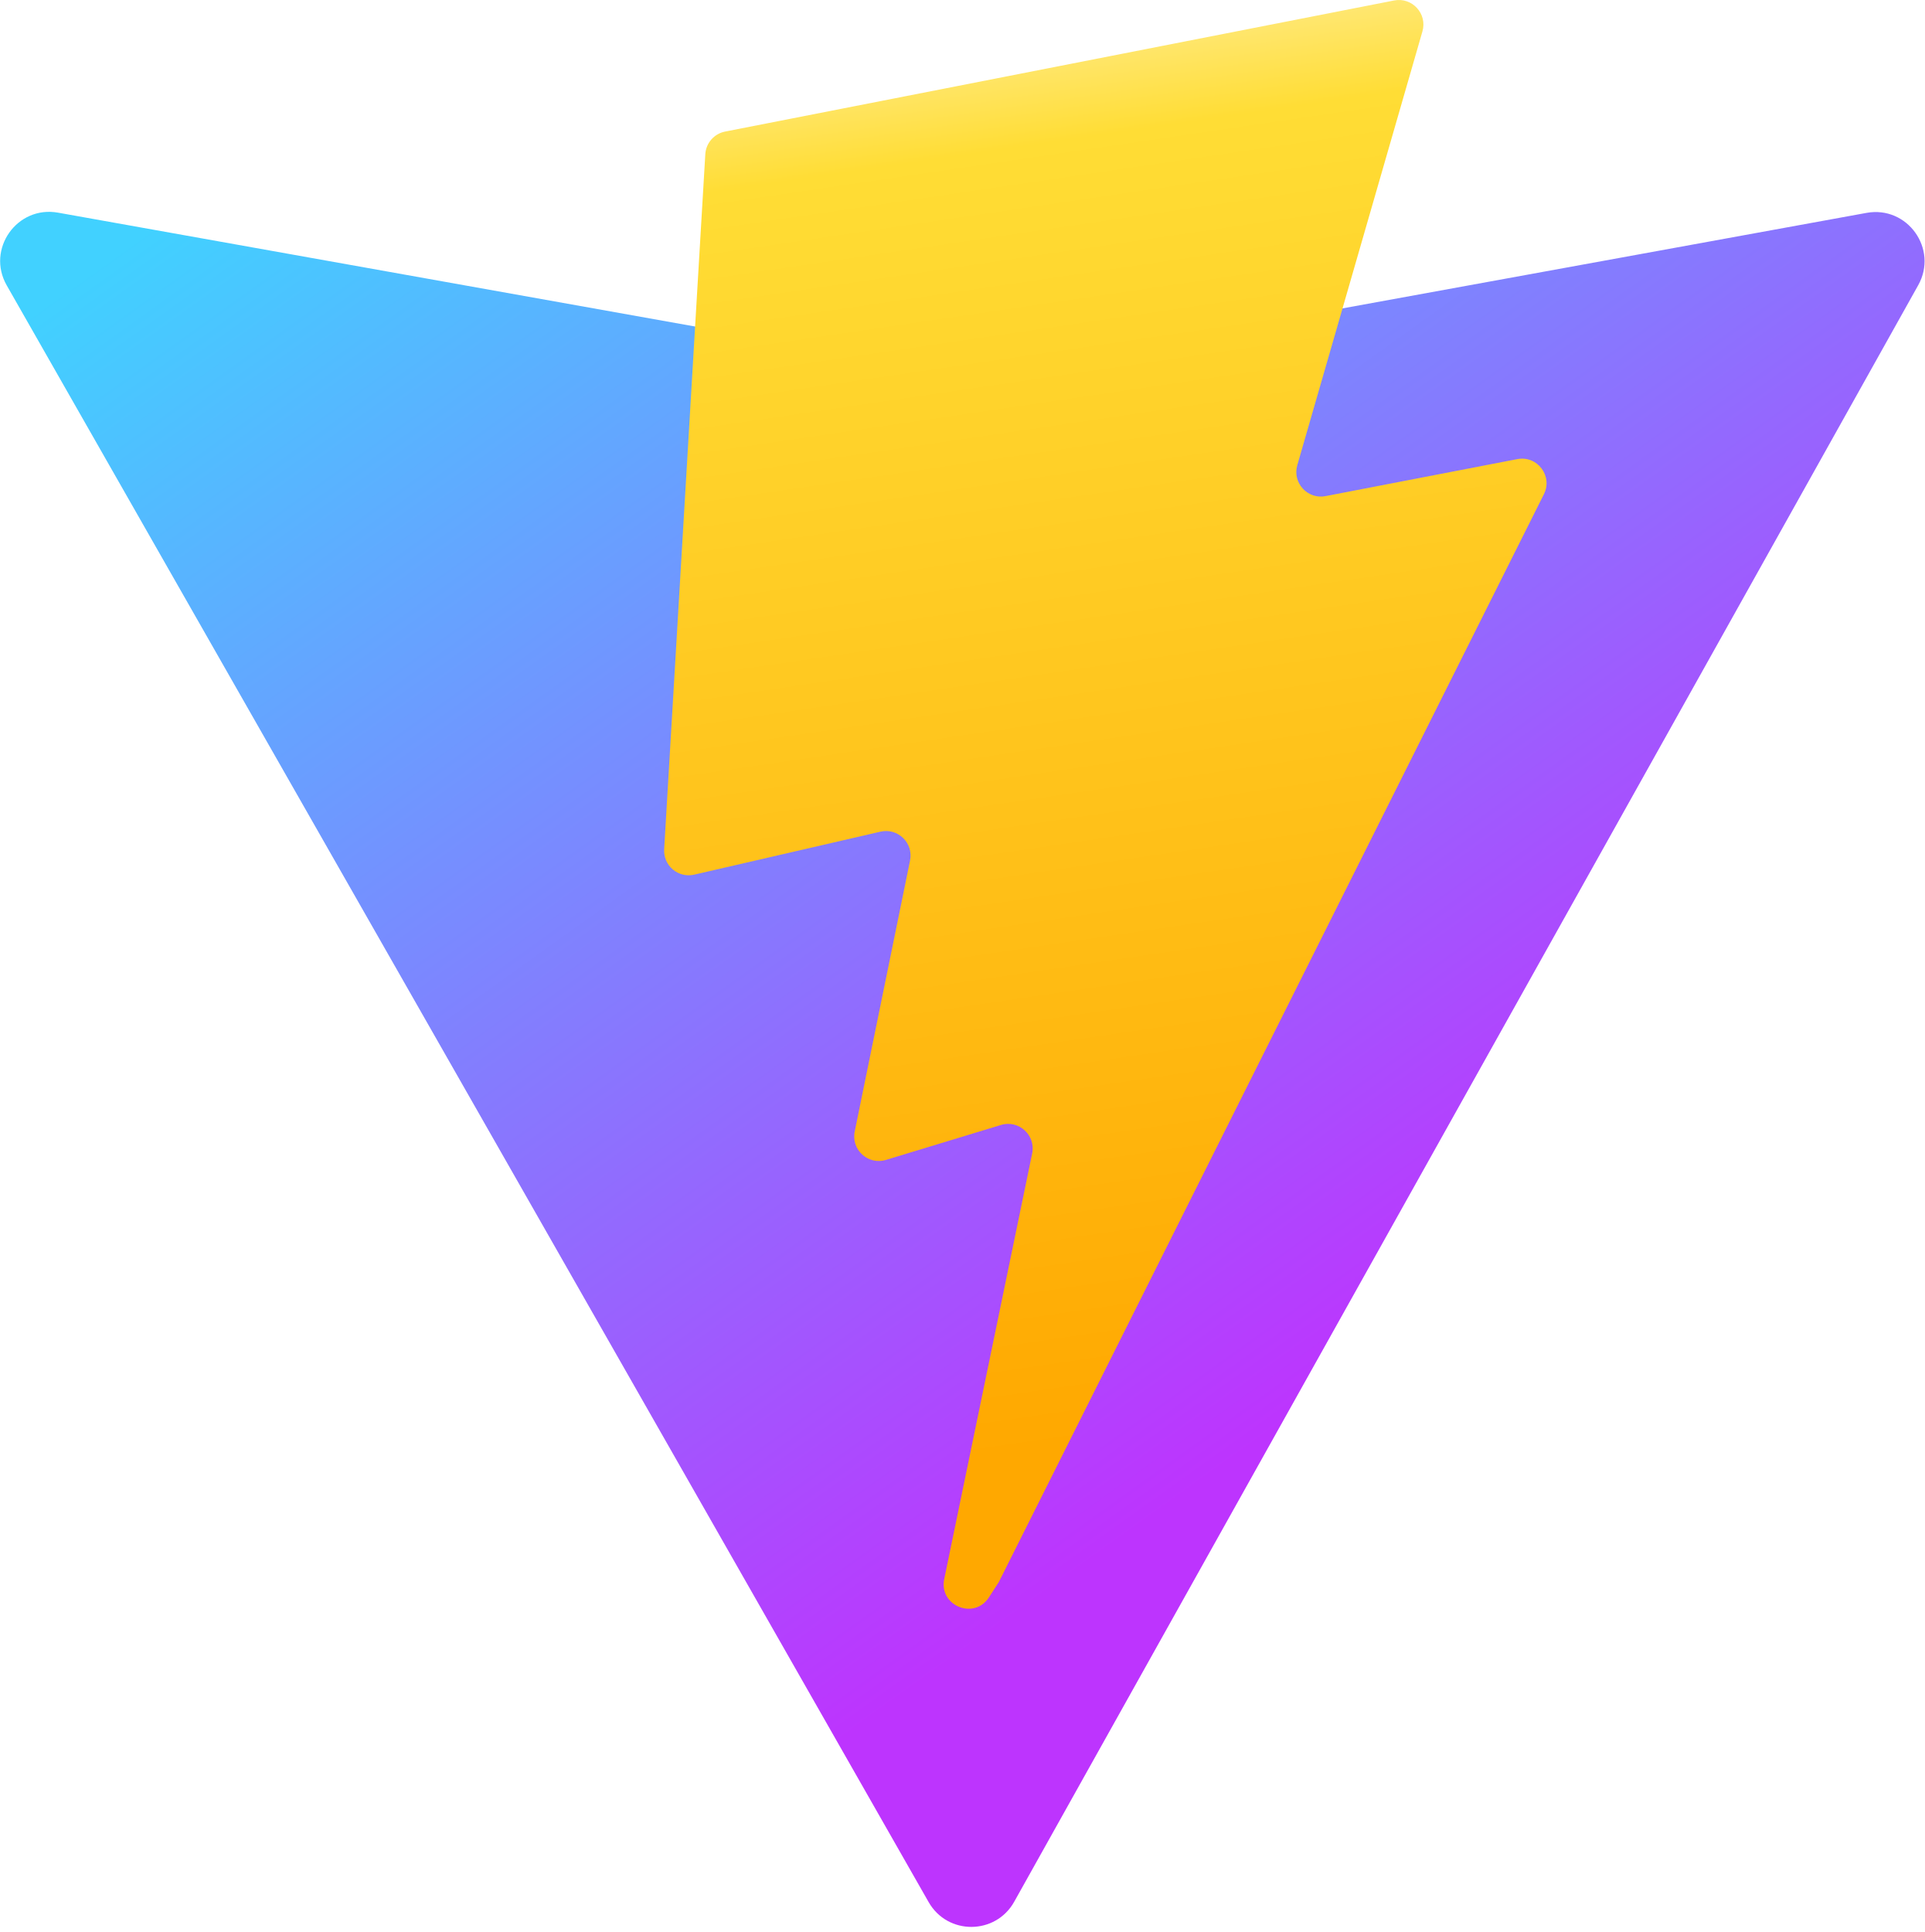
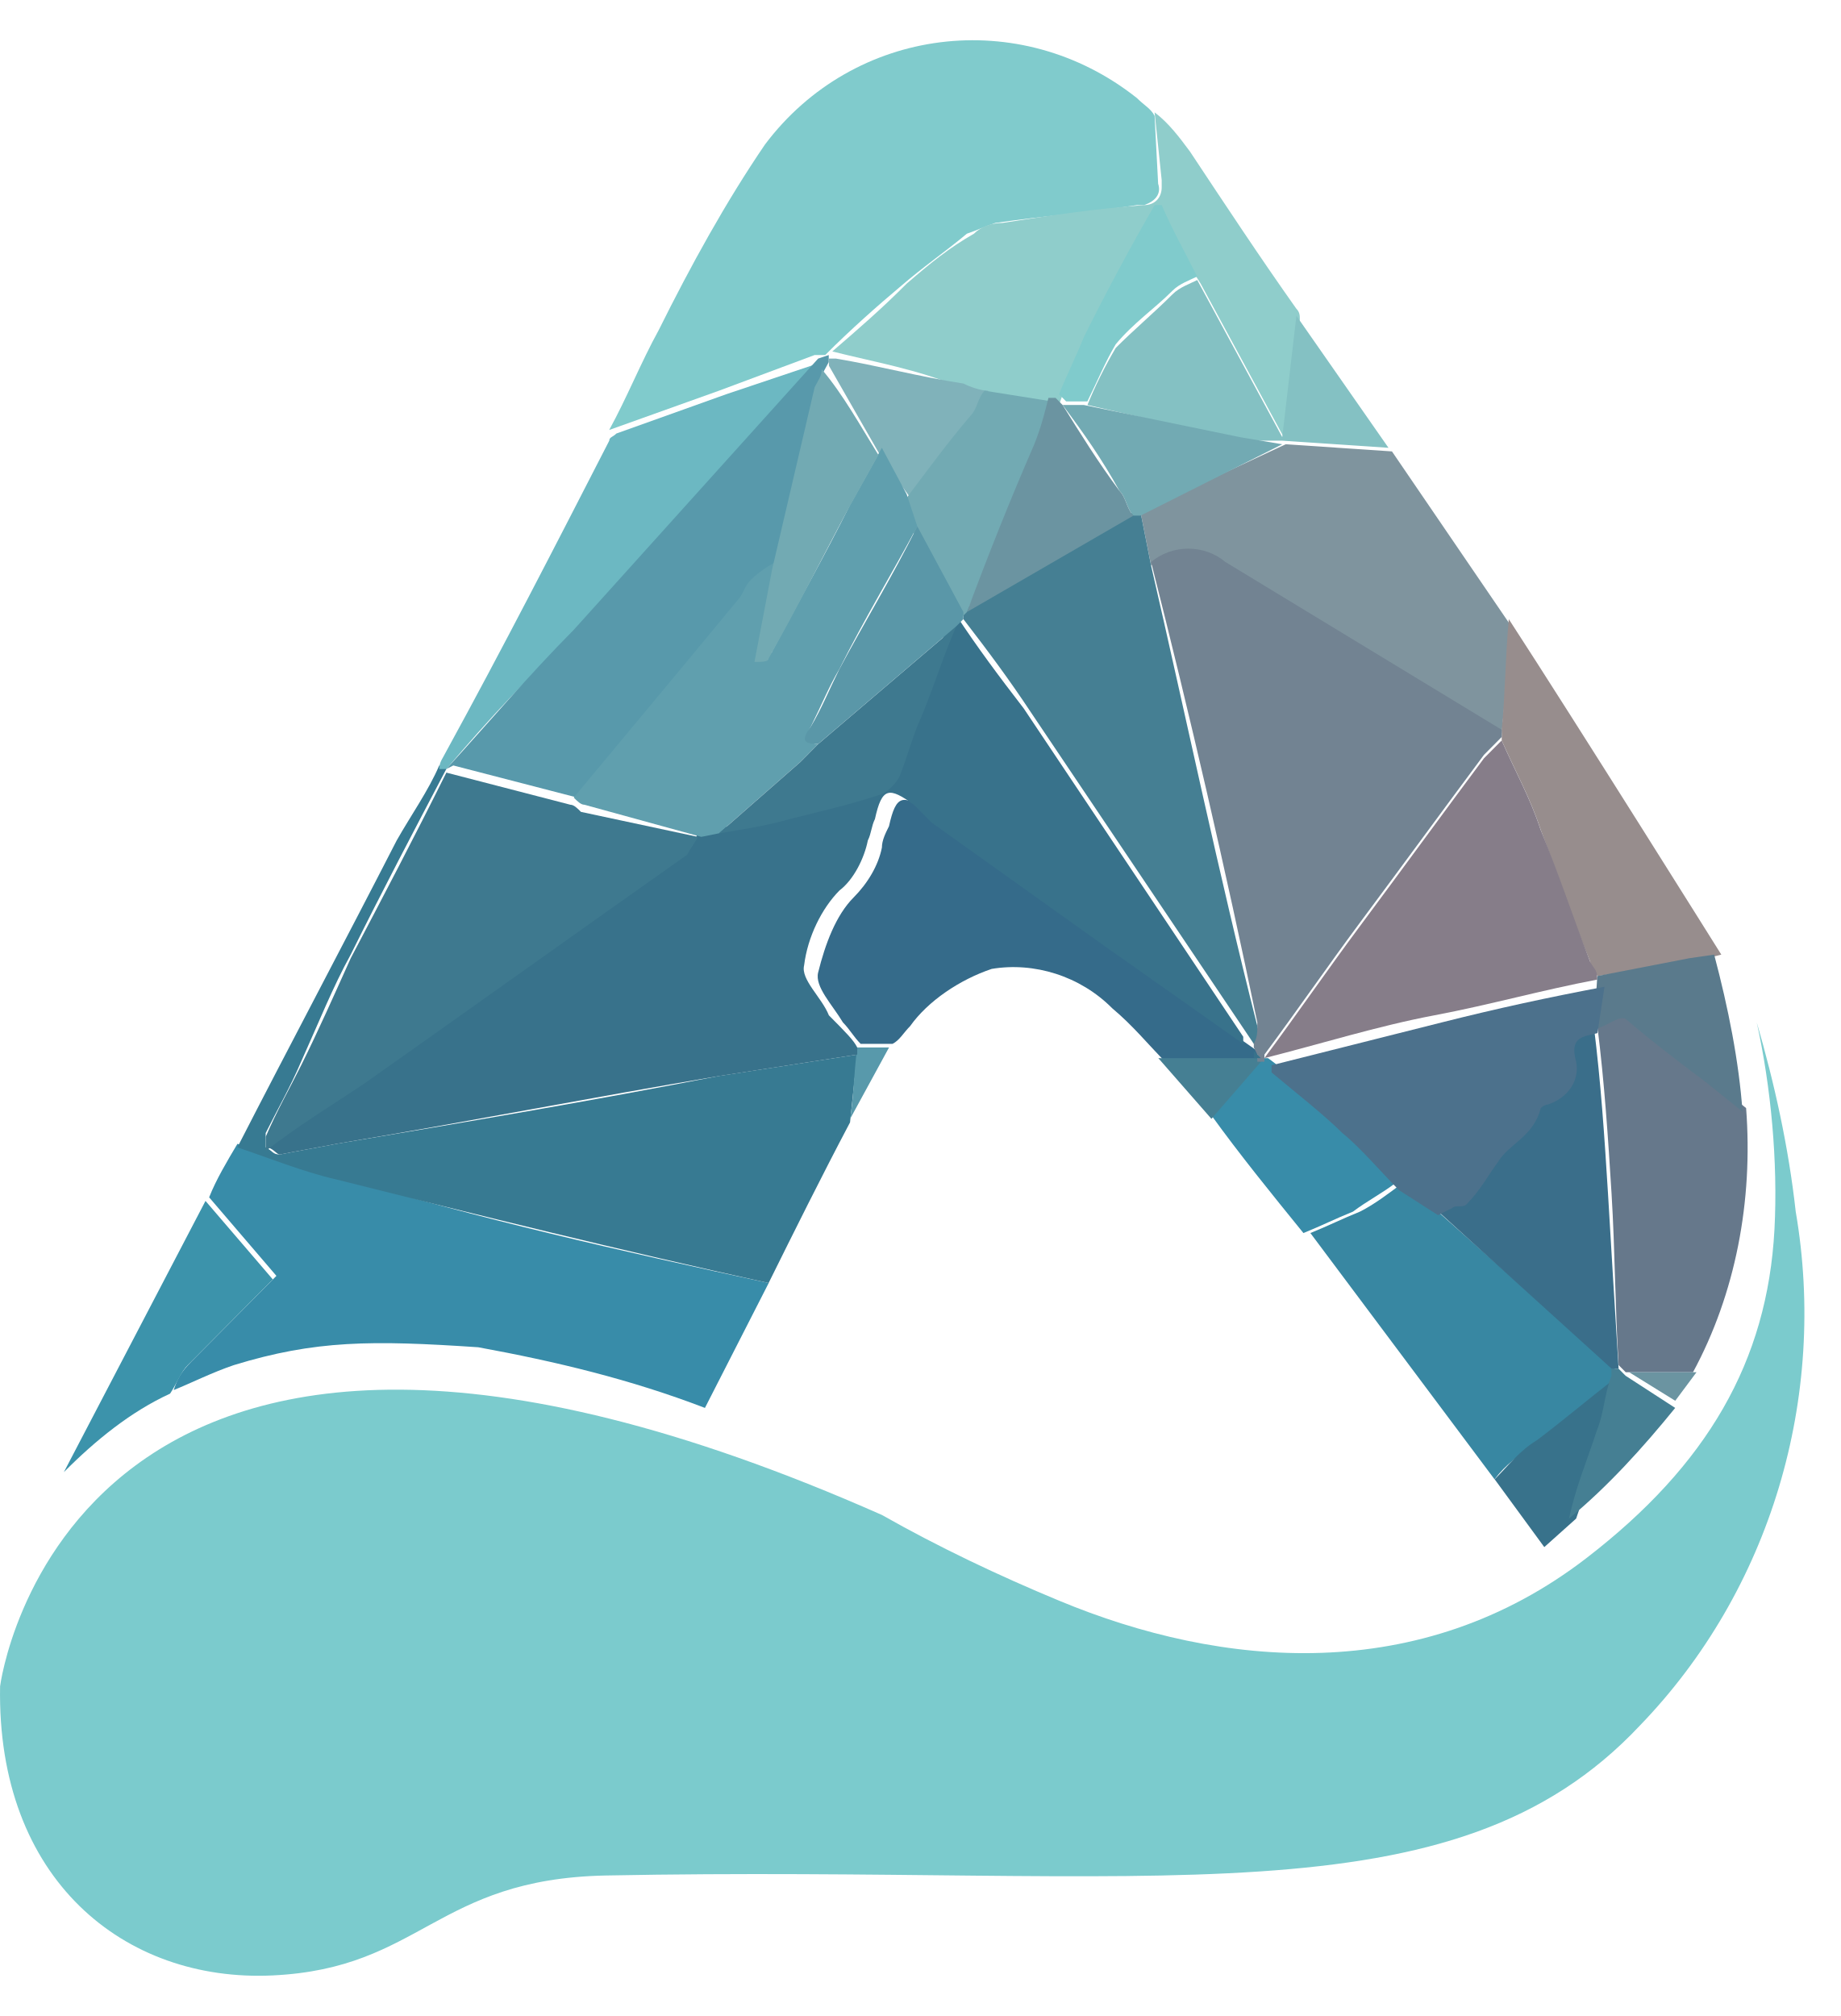
- <svg xmlns="http://www.w3.org/2000/svg" aria-hidden="true" role="img" class="iconify iconify--logos" width="31.88" height="32" preserveAspectRatio="xMidYMid meet" viewBox="0 0 256 257">
-   <defs>
-     <linearGradient id="IconifyId1813088fe1fbc01fb466" x1="-.828%" x2="57.636%" y1="7.652%" y2="78.411%">
-       <stop offset="0%" stop-color="#41D1FF" />
-       <stop offset="100%" stop-color="#BD34FE" />
-     </linearGradient>
-     <linearGradient id="IconifyId1813088fe1fbc01fb467" x1="43.376%" x2="50.316%" y1="2.242%" y2="89.03%">
-       <stop offset="0%" stop-color="#FFEA83" />
-       <stop offset="8.333%" stop-color="#FFDD35" />
-       <stop offset="100%" stop-color="#FFA800" />
-     </linearGradient>
-   </defs>
-   <path fill="url(#IconifyId1813088fe1fbc01fb466)" d="M255.153 37.938L134.897 252.976c-2.483 4.44-8.862 4.466-11.382.048L.875 37.958c-2.746-4.814 1.371-10.646 6.827-9.67l120.385 21.517a6.537 6.537 0 0 0 2.322-.004l117.867-21.483c5.438-.991 9.574 4.796 6.877 9.62Z" />
-   <path fill="url(#IconifyId1813088fe1fbc01fb467)" d="M185.432.063L96.44 17.501a3.268 3.268 0 0 0-2.634 3.014l-5.474 92.456a3.268 3.268 0 0 0 3.997 3.378l24.777-5.718c2.318-.535 4.413 1.507 3.936 3.838l-7.361 36.047c-.495 2.426 1.782 4.5 4.151 3.78l15.304-4.649c2.372-.72 4.652 1.36 4.15 3.788l-11.698 56.621c-.732 3.542 3.979 5.473 5.943 2.437l1.313-2.028l72.516-144.72c1.215-2.423-.88-5.186-3.54-4.672l-25.505 4.922c-2.396.462-4.435-1.77-3.759-4.114l16.646-57.705c.677-2.35-1.37-4.583-3.769-4.113Z" />
+ <svg xmlns="http://www.w3.org/2000/svg" width="42" height="46" viewBox="0 0 42 46" fill="none">
+   <path d="M0.002 38.477C0.002 38.477 1.537 26.343 20.124 34.568C21.417 35.301 22.791 35.953 24.165 36.523C27.882 38.07 32.408 38.477 36.206 35.546C38.953 33.428 40.327 31.067 40.489 28.053C40.57 26.506 40.408 24.796 40.085 23.33C40.489 24.714 40.812 26.18 40.974 27.646C41.701 31.881 40.408 36.279 37.418 39.373C33.135 43.934 26.427 42.549 13.821 42.794C9.942 42.875 9.618 44.911 6.224 45.074C2.83 45.237 -0.079 42.875 0.002 38.477Z" fill="#7BCBCD" />
+   <path d="M13.9 9.811C14.304 9.078 14.627 8.263 15.031 7.531C15.759 6.065 16.567 4.599 17.456 3.296C19.476 0.608 23.274 0.12 25.941 2.237C26.103 2.4 26.264 2.481 26.345 2.644L26.426 4.192C26.507 4.436 26.345 4.599 26.103 4.68C26.022 4.68 26.022 4.68 25.941 4.68C24.89 4.843 23.84 4.924 22.709 5.087C22.466 5.169 22.305 5.25 22.062 5.332C21.577 5.739 21.092 6.065 20.527 6.553C20.042 6.96 19.395 7.531 18.829 8.101H18.668H18.587L16.405 8.915L13.9 9.811Z" fill="#80CBCC" />
+   <path d="M17.54 29.275L16.085 32.125C14.388 31.474 12.691 31.067 10.913 30.741C8.489 30.578 7.196 30.578 5.337 31.148C4.852 31.311 4.367 31.555 3.963 31.718C4.044 31.474 4.125 31.311 4.367 31.067C5.014 30.415 5.66 29.764 6.307 29.112L4.772 27.32C4.933 26.913 5.176 26.506 5.418 26.099C6.145 26.343 6.953 26.669 7.681 26.832C10.913 27.809 14.146 28.542 17.54 29.275Z" fill="#388CA9" />
+   <path d="M17.538 29.275C14.224 28.542 10.911 27.727 7.678 26.913C6.951 26.75 6.143 26.424 5.416 26.18C6.628 23.818 7.84 21.538 9.052 19.176C9.375 18.606 9.779 18.036 10.022 17.466H10.184V17.547C9.456 18.932 8.729 20.316 8.002 21.782C7.597 22.515 7.274 23.33 6.87 24.226C6.628 24.796 6.304 25.366 6.062 25.854C6.062 26.017 6.062 26.099 6.062 26.18C6.224 26.262 6.224 26.343 6.385 26.343C6.789 26.262 7.274 26.18 7.678 26.099C10.588 25.61 13.497 25.121 16.406 24.551C17.457 24.388 18.507 24.226 19.558 24.063L19.396 25.61C18.75 26.832 18.103 28.135 17.538 29.275Z" fill="#377A92" />
+   <path d="M31.761 10.3L34.428 14.209C34.428 15.023 34.347 15.837 34.266 16.733L27.963 12.905C27.478 12.498 26.751 12.498 26.266 12.905L26.023 11.684L29.337 10.137L31.761 10.3Z" fill="#7F949E" />
+   <path d="M18.991 8.019C19.557 7.531 20.123 7.042 20.688 6.472C21.254 5.983 21.658 5.657 22.224 5.332C22.385 5.169 22.628 5.087 22.87 5.087C23.921 4.924 24.971 4.762 26.103 4.68C26.345 4.68 26.507 4.517 26.507 4.273C26.507 4.192 26.507 4.11 26.507 4.11L26.345 2.563C26.668 2.807 26.911 3.133 27.153 3.459C27.962 4.68 28.77 5.902 29.578 7.042C29.659 7.123 29.659 7.205 29.659 7.286L29.335 10.055L27.396 6.472C27.073 5.983 26.83 5.413 26.507 4.924H26.345C25.779 5.902 25.295 6.96 24.729 7.938C24.567 8.345 24.325 8.752 24.163 9.241H24.002L22.466 8.996C22.305 8.915 22.062 8.834 21.901 8.834C20.931 8.426 19.961 8.264 18.991 8.019Z" fill="#8FCDCB" />
+   <path d="M22.628 22.108C21.901 22.352 21.173 22.841 20.769 23.411C20.608 23.574 20.527 23.737 20.365 23.818H19.638C19.476 23.656 19.395 23.493 19.234 23.33C18.991 22.923 18.587 22.515 18.668 22.19C18.83 21.538 19.072 20.887 19.476 20.479C19.8 20.154 20.042 19.747 20.123 19.339C20.123 19.176 20.204 19.014 20.285 18.851C20.446 18.118 20.608 18.118 21.173 18.525C21.335 18.688 21.416 18.769 21.578 18.932L25.456 21.701L28.689 23.981V24.063V24.226H26.588C26.184 23.818 25.861 23.411 25.376 23.004C24.648 22.271 23.598 21.945 22.628 22.108Z" fill="#356B8A" />
+   <path d="M38.63 31.311H37.095L36.933 31.148C36.852 29.845 36.852 28.542 36.772 27.239C36.691 25.936 36.61 24.714 36.448 23.411C36.691 23.33 37.014 23.085 37.176 23.167C37.822 23.574 38.469 24.144 39.034 24.633L39.842 25.284C40.004 27.402 39.6 29.519 38.63 31.311Z" fill="#66788B" />
+   <path d="M34.102 33.754L29.9 28.135C30.304 27.972 30.627 27.809 31.031 27.646C31.355 27.483 31.678 27.239 32.001 26.995L32.809 27.646L36.931 31.311V31.474C36.284 31.962 35.638 32.451 35.072 32.94C34.668 33.184 34.345 33.428 34.102 33.754Z" fill="#3887A2" />
+   <path d="M10.185 17.547H10.023C10.023 17.385 10.104 17.303 10.185 17.14C11.478 14.779 12.69 12.417 13.902 10.055C13.902 9.974 13.983 9.974 14.064 9.892L16.569 8.996L18.751 8.263L13.175 14.453C12.124 15.349 11.154 16.407 10.185 17.547Z" fill="#6CB8C2" />
+   <path d="M34.266 16.652C34.346 15.837 34.346 15.023 34.427 14.127C35.963 16.489 39.276 21.782 39.276 21.782L38.63 21.945L36.448 22.271C36.367 22.108 36.286 22.108 36.286 21.945C35.882 20.968 35.559 19.991 35.155 18.932C34.912 18.199 34.589 17.629 34.266 16.896V16.652Z" fill="#978D8D" />
+   <path d="M27.318 6.39L29.258 9.974L29.581 7.205L31.682 10.218L29.258 10.055H28.369L24.813 9.241C24.975 8.834 25.217 8.345 25.459 7.938C25.864 7.531 26.348 7.123 26.753 6.716C26.914 6.553 27.157 6.472 27.318 6.39Z" fill="#84C1C3" />
+   <path d="M4.689 27.402L6.225 29.193C5.497 29.926 4.931 30.496 4.285 31.148C4.123 31.311 4.043 31.555 3.881 31.799C2.992 32.207 2.184 32.858 1.457 33.591L4.689 27.402Z" fill="#3C93AB" />
+   <path d="M31.842 26.994C31.519 27.239 31.195 27.402 30.872 27.646C30.468 27.809 30.145 27.972 29.741 28.135C29.014 27.239 28.286 26.343 27.64 25.447L28.771 24.144H28.933C29.498 24.551 30.064 25.121 30.549 25.529C31.034 26.017 31.438 26.506 31.842 26.994Z" fill="#388CA9" />
+   <path d="M36.447 22.271L38.548 21.864L39.113 21.782C39.437 23.004 39.679 24.226 39.76 25.366L38.952 24.714C38.305 24.226 37.659 23.737 37.093 23.248C36.931 23.167 36.689 23.411 36.366 23.493L36.447 22.271C36.447 22.352 36.447 22.271 36.447 22.271Z" fill="#5A7A8C" />
+   <path d="M34.105 33.754C34.429 33.428 34.671 33.102 35.075 32.858C35.722 32.37 36.287 31.881 36.934 31.392C36.772 31.799 36.772 32.207 36.611 32.614C36.449 33.347 36.207 33.917 35.964 34.65L35.237 35.301L34.105 33.754Z" fill="#38728B" />
+   <path d="M35.8 34.65C35.961 33.917 36.204 33.347 36.446 32.614C36.608 32.207 36.608 31.799 36.77 31.392V31.229H36.931L37.093 31.392L38.224 32.125C37.497 33.021 36.689 33.917 35.8 34.65Z" fill="#457F93" />
+   <path d="M28.773 24.226L27.642 25.529L26.43 24.144H28.773C28.773 24.144 28.773 24.144 28.773 24.226Z" fill="#457F93" />
+   <path d="M19.559 23.9H20.286L19.398 25.529C19.478 25.04 19.478 24.551 19.559 23.9Z" fill="#5899AB" />
+   <path d="M38.225 31.962L37.174 31.311H38.71L38.225 31.962Z" fill="#6B94A1" />
+   <path d="M10.183 17.548C11.152 16.489 12.041 15.43 13.092 14.371L18.668 8.182L18.91 8.101C18.91 8.182 18.91 8.263 18.91 8.263C18.83 8.426 18.749 8.508 18.749 8.671C18.425 10.055 18.021 11.44 17.779 12.824C17.617 12.987 17.375 13.15 17.213 13.231C17.052 13.394 16.971 13.557 16.89 13.72C16.486 14.209 16.082 14.697 15.678 15.186L13.173 18.199L10.344 17.466C10.183 17.548 10.183 17.548 10.183 17.548Z" fill="#5899AB" />
+   <path d="M18.914 8.345C18.914 8.263 18.914 8.182 18.914 8.182H19.075C20.045 8.345 20.934 8.589 21.985 8.752C22.146 8.834 22.389 8.915 22.55 8.915C22.469 9.078 22.389 9.322 22.227 9.485C21.742 10.137 21.257 10.788 20.772 11.358L20.126 10.462L18.914 8.345Z" fill="#80B2BA" />
+   <path d="M19.56 23.9V24.063C18.509 24.226 17.459 24.389 16.408 24.552C13.499 25.04 10.589 25.61 7.68 26.099C7.276 26.18 6.791 26.262 6.387 26.343C6.306 26.343 6.226 26.18 6.064 26.18C6.791 25.692 7.599 25.203 8.327 24.633C10.751 22.923 13.256 21.131 15.681 19.421C15.842 19.258 15.842 19.177 15.923 19.014L16.327 18.932C16.812 18.769 17.378 18.769 17.863 18.606C18.59 18.444 19.317 18.281 19.964 18.036C20.125 17.955 20.368 17.873 20.368 17.629C20.529 17.222 20.691 16.896 20.772 16.489C21.095 15.756 21.338 14.942 21.661 14.209L21.823 14.046C22.307 14.779 22.792 15.43 23.358 16.163L28.368 23.656V23.819L25.136 21.538L21.257 18.769C21.095 18.606 21.014 18.525 20.853 18.362C20.287 17.955 20.125 17.955 19.964 18.688C19.883 18.851 19.883 19.014 19.802 19.177C19.721 19.584 19.479 20.072 19.156 20.317C18.752 20.724 18.428 21.375 18.348 22.027C18.267 22.353 18.752 22.76 18.913 23.167C19.317 23.574 19.479 23.737 19.56 23.9Z" fill="#38728B" />
+   <path d="M15.923 19.095C15.842 19.258 15.761 19.339 15.681 19.502C13.256 21.212 10.751 23.004 8.327 24.714C7.599 25.203 6.791 25.692 6.064 26.262C6.064 26.099 6.064 26.017 6.064 25.936C6.306 25.366 6.63 24.796 6.872 24.307C7.276 23.493 7.599 22.76 8.003 21.864C8.731 20.479 9.458 19.095 10.185 17.629L13.014 18.362C13.095 18.362 13.175 18.443 13.256 18.525L15.923 19.095Z" fill="#3E798F" />
+   <path d="M28.609 23.9V23.737C28.689 23.574 28.689 23.493 28.689 23.33C27.962 19.828 27.154 16.326 26.265 12.824C26.75 12.417 27.477 12.417 27.962 12.824L34.266 16.652V16.815C34.104 16.977 34.023 17.059 33.862 17.222C32.892 18.525 32.003 19.746 31.033 21.049C30.306 22.027 29.578 23.085 28.851 24.063V24.226H28.689C28.689 24.144 28.689 24.144 28.689 24.063L28.609 23.9C28.609 23.981 28.609 23.9 28.609 23.9Z" fill="#728392" />
+   <path d="M26.265 12.906C27.073 16.407 27.8 19.909 28.689 23.411C28.689 23.574 28.689 23.656 28.609 23.818L23.517 16.245C23.032 15.512 22.548 14.86 21.982 14.127C21.982 14.046 21.982 14.046 21.982 13.964L22.144 13.801L25.861 11.684H26.023L26.265 12.906Z" fill="#457F93" />
+   <path d="M26.025 11.765H25.863C25.702 11.602 25.702 11.358 25.54 11.195C25.136 10.462 24.732 9.892 24.247 9.241H24.732L28.288 9.974L29.258 10.137L26.025 11.765Z" fill="#72AAB3" />
+   <path d="M22.064 13.964L21.902 14.127L20.852 12.173L20.69 11.358C21.175 10.707 21.66 10.055 22.145 9.485C22.306 9.322 22.306 9.078 22.468 8.915L24.003 9.159C23.842 9.567 23.842 9.892 23.68 10.218C23.114 11.44 22.63 12.661 22.064 13.964Z" fill="#72AAB3" />
+   <path d="M22.064 13.964C22.549 12.661 23.034 11.44 23.6 10.137C23.762 9.729 23.842 9.404 23.923 9.078H24.085L24.246 9.241C24.651 9.892 25.055 10.544 25.539 11.195C25.701 11.358 25.701 11.602 25.863 11.765L22.064 13.964Z" fill="#6B94A1" />
+   <path d="M24.326 9.159L24.165 8.996C24.326 8.589 24.569 8.101 24.73 7.693C25.215 6.716 25.781 5.657 26.346 4.68H26.508C26.751 5.25 27.074 5.82 27.316 6.309C27.155 6.39 26.912 6.472 26.751 6.635C26.346 7.042 25.862 7.368 25.458 7.856C25.215 8.264 25.053 8.671 24.811 9.159H24.326Z" fill="#80CBCC" />
+   <path d="M28.608 23.981L28.77 24.144H28.608V23.981Z" fill="#38728B" />
+   <path d="M36.933 31.229H36.772L32.731 27.565C32.812 27.483 32.893 27.402 33.054 27.402C33.216 27.402 33.377 27.402 33.377 27.32C33.62 26.995 33.782 26.669 34.105 26.343C34.509 25.936 35.075 25.692 35.075 25.122C35.075 25.04 35.236 25.04 35.236 25.04C35.64 24.959 35.964 24.551 35.883 24.063C35.802 23.574 36.044 23.574 36.367 23.411C36.529 24.714 36.61 25.936 36.691 27.239C36.772 28.623 36.852 29.926 36.933 31.229Z" fill="#3A6E8A" />
+   <path d="M36.449 23.574C36.126 23.655 35.803 23.655 35.964 24.226C36.045 24.633 35.803 25.04 35.318 25.203C35.237 25.203 35.156 25.284 35.156 25.284C34.994 25.936 34.429 26.099 34.186 26.506C33.944 26.832 33.782 27.157 33.459 27.483C33.378 27.565 33.216 27.483 33.136 27.565C32.974 27.646 32.974 27.646 32.812 27.727L31.923 27.157C31.519 26.75 31.035 26.18 30.63 25.854C30.226 25.447 29.499 24.877 29.014 24.47V24.307C30.307 23.981 31.6 23.655 32.893 23.33C34.186 23.004 35.318 22.76 36.611 22.515L36.449 23.574Z" fill="#4C718C" />
+   <path d="M36.446 22.352C35.153 22.597 34.022 22.922 32.729 23.167C31.436 23.411 30.143 23.818 28.85 24.144C29.577 23.167 30.304 22.108 31.032 21.131C32.001 19.828 32.89 18.606 33.86 17.303C34.022 17.14 34.102 17.059 34.264 16.896C34.587 17.629 34.911 18.199 35.153 18.932C35.557 19.909 35.88 20.887 36.284 21.945C36.365 22.108 36.446 22.108 36.446 22.352C36.446 22.271 36.446 22.352 36.446 22.352Z" fill="#867D89" />
+   <path d="M20.688 11.277L20.93 12.01C20.364 13.068 19.718 14.127 19.152 15.267C18.91 15.675 18.748 16.082 18.506 16.57C18.344 16.815 18.425 16.977 18.667 16.977C18.506 17.14 18.344 17.303 18.263 17.385L16.405 19.014L16.001 19.095L13.334 18.362C13.253 18.362 13.172 18.28 13.091 18.199L15.597 15.186C16.001 14.697 16.405 14.209 16.809 13.72C16.97 13.557 16.97 13.394 17.132 13.231C17.294 13.068 17.536 12.905 17.698 12.824L17.294 14.941C17.455 14.941 17.617 14.941 17.617 14.86C18.183 13.801 18.829 12.661 19.395 11.521L20.122 10.218L20.688 11.277Z" fill="#609FAE" />
+   <path d="M20.043 10.381L19.316 11.684C18.75 12.743 18.185 13.883 17.538 15.023C17.538 15.104 17.377 15.104 17.215 15.104L17.619 12.987C17.942 11.602 18.265 10.218 18.589 8.834C18.669 8.671 18.75 8.589 18.75 8.426C19.235 8.996 19.639 9.729 20.043 10.381Z" fill="#72AAB3" />
+   <path d="M16.407 19.014L18.265 17.385C18.427 17.222 18.589 17.059 18.669 16.977L21.821 14.29C21.498 15.023 21.256 15.837 20.932 16.57C20.771 16.977 20.69 17.303 20.528 17.71C20.447 17.873 20.286 18.036 20.124 18.118C19.397 18.362 18.669 18.525 18.023 18.688C17.457 18.851 16.892 18.932 16.407 19.014Z" fill="#3E798F" />
+   <path d="M21.82 14.29L18.668 16.977C18.345 16.977 18.264 16.896 18.507 16.57C18.749 16.163 18.911 15.756 19.153 15.267C19.719 14.209 20.365 13.15 20.931 12.01L21.982 13.964C21.982 14.046 21.982 14.046 21.982 14.127L21.82 14.29Z" fill="#5A97A8" />
</svg>
